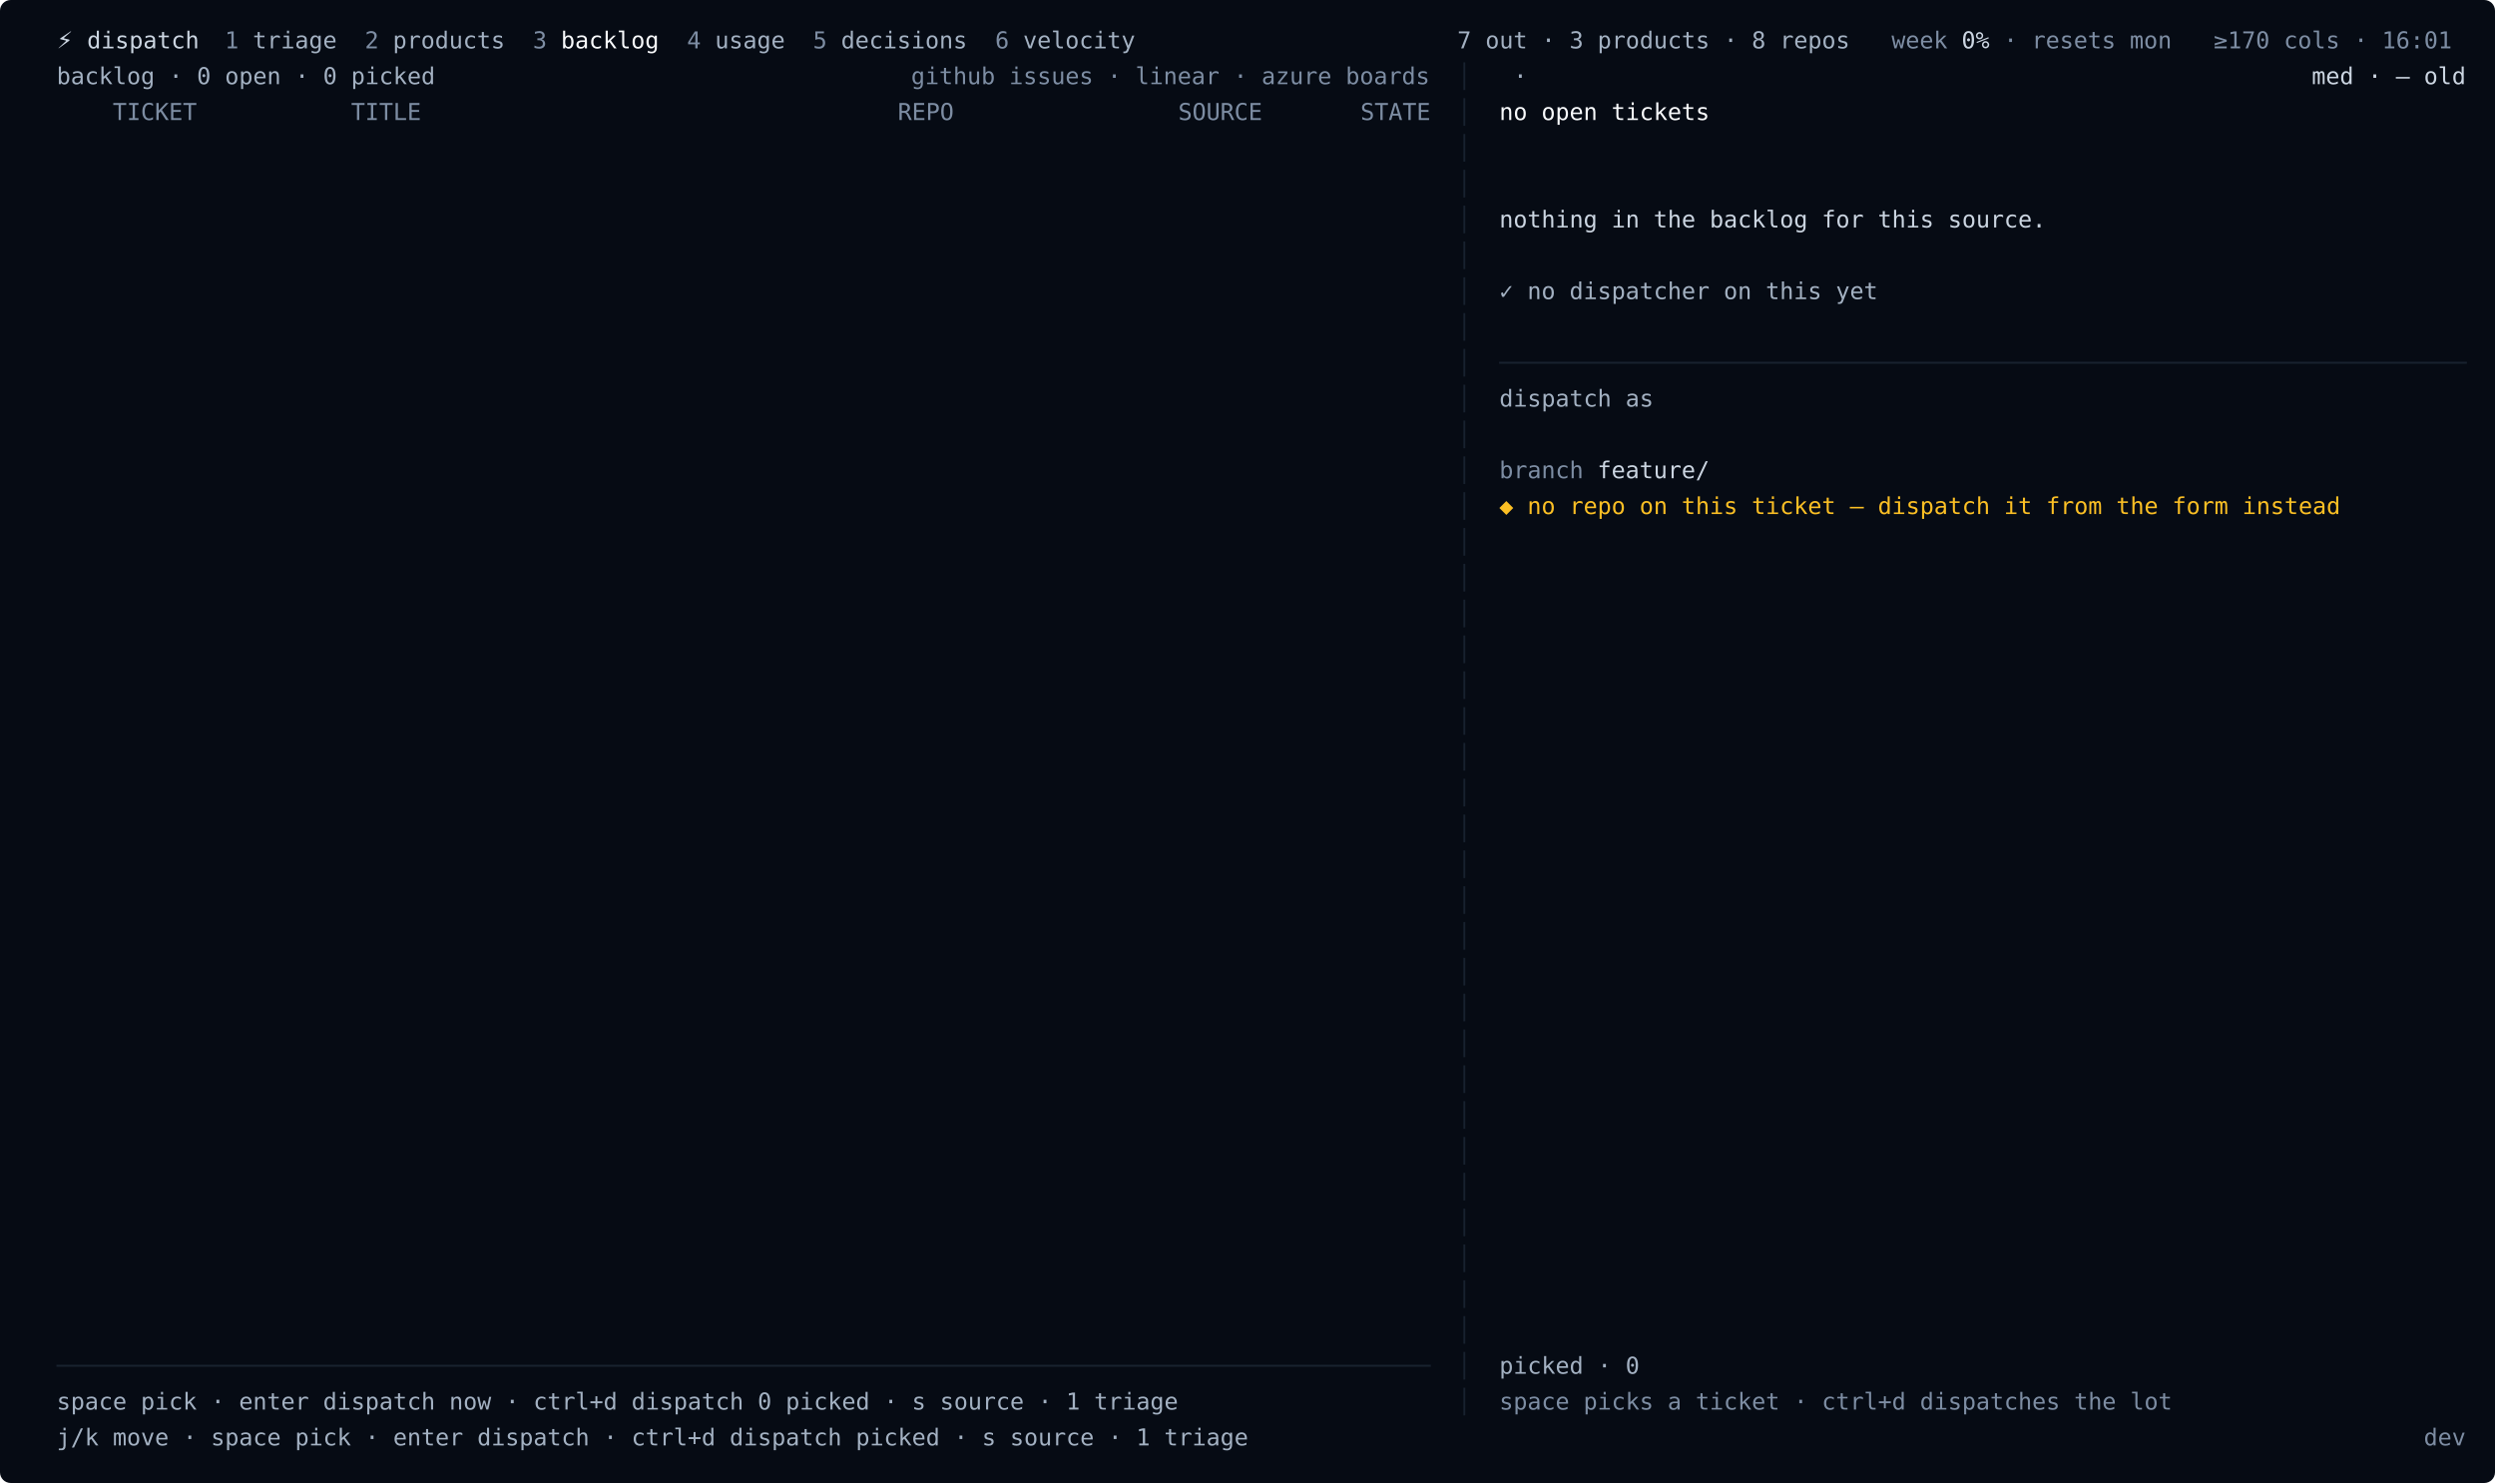
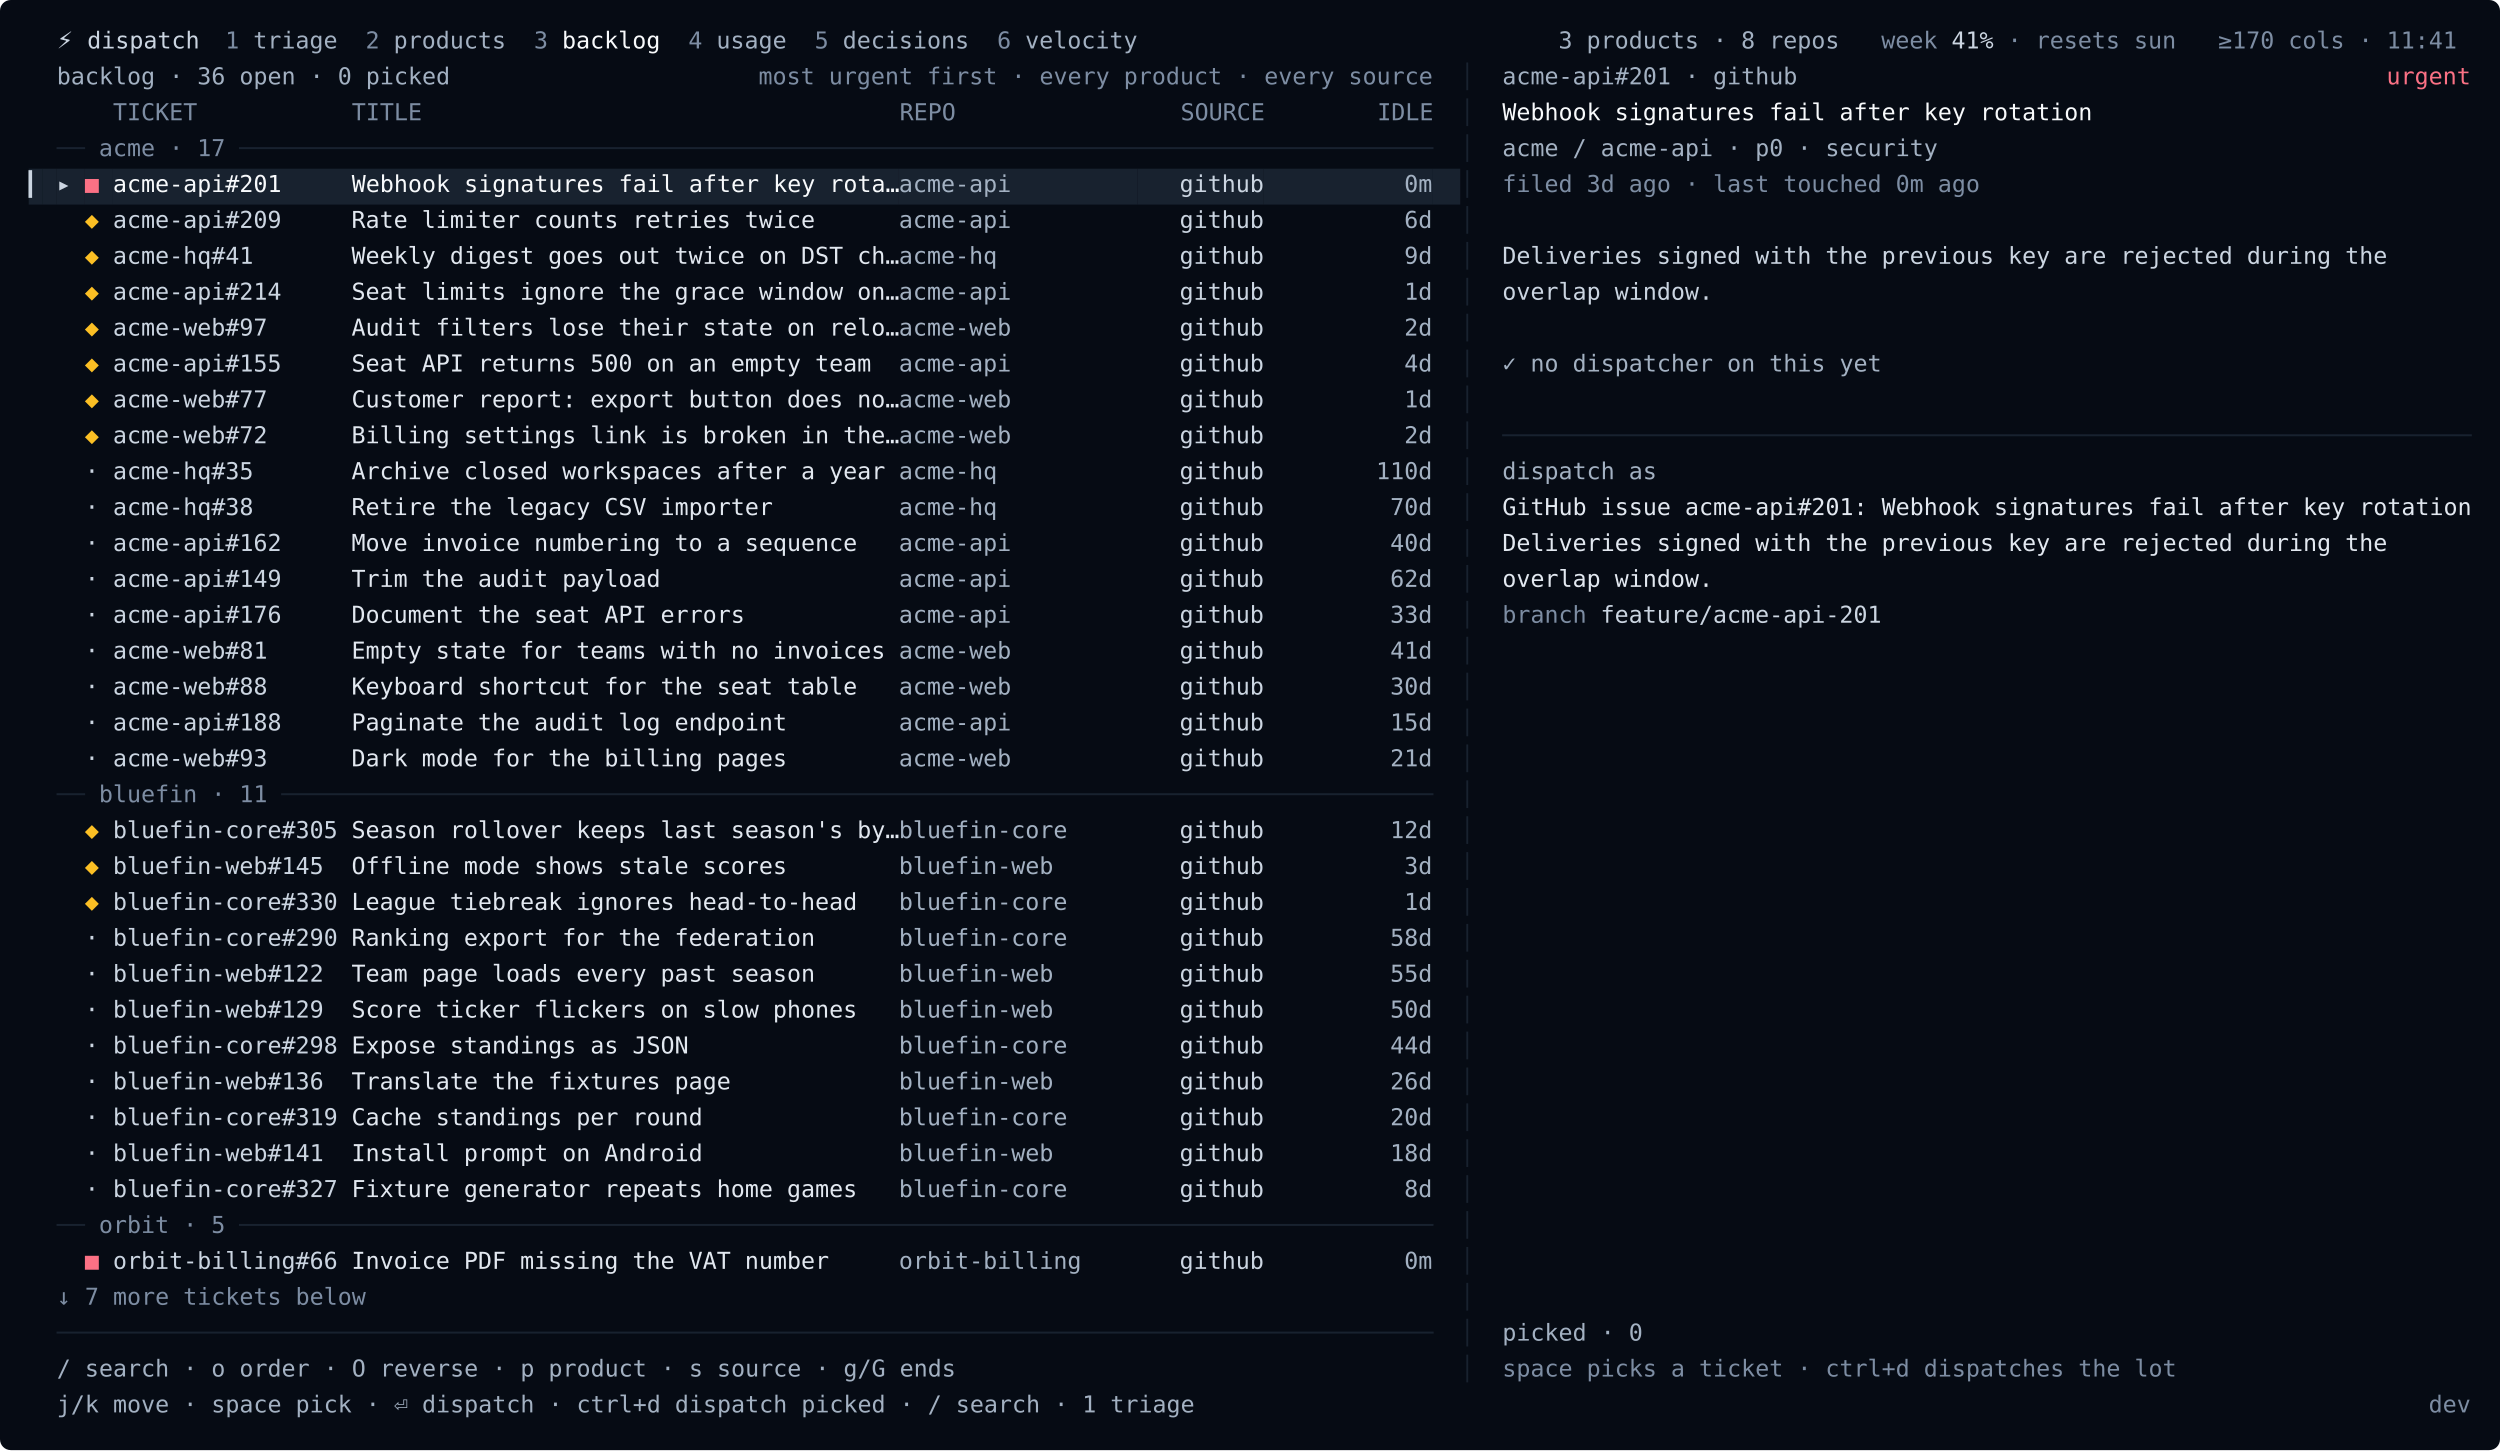
- <svg xmlns="http://www.w3.org/2000/svg" width="1393" height="828" viewBox="0 0 1393 828" role="img" aria-label="The backlog lens">
-   <rect width="1393" height="828" rx="6" fill="#060b14" />
+ <svg xmlns="http://www.w3.org/2000/svg" width="1393" height="808" viewBox="0 0 1393 808" role="img" aria-label="The backlog lens">
+   <rect width="1393" height="808" rx="6" fill="#060b14" />
  <g font-family="ui-monospace, SFMono-Regular, Menlo, Consolas, 'DejaVu Sans Mono', monospace" font-size="13.0" xml:space="preserve">
+     <rect x="16.00" y="94.00" width="7.82" height="20.00" fill="#18222f" />
+     <rect x="23.82" y="94.00" width="7.82" height="20.00" fill="#18222f" />
+     <rect x="31.64" y="94.00" width="15.64" height="20.00" fill="#18222f" />
+     <rect x="47.28" y="94.00" width="15.64" height="20.00" fill="#18222f" />
+     <rect x="62.92" y="94.00" width="437.92" height="20.00" fill="#18222f" />
+     <rect x="500.84" y="94.00" width="132.94" height="20.00" fill="#18222f" />
+     <rect x="633.78" y="94.00" width="70.38" height="20.00" fill="#18222f" />
+     <rect x="704.16" y="94.00" width="93.84" height="20.00" fill="#18222f" />
+     <rect x="798.00" y="94.00" width="15.64" height="20.00" fill="#18222f" />
    <text xml:space="preserve" y="27.00" fill="#e2e8f0">
      <tspan x="16.00">  </tspan>
      <tspan x="31.64" fill="#cbd5e1">⚡ dispatch</tspan>
      <tspan x="109.84">  </tspan>
      <tspan x="125.48" fill="#7d8da3">1 </tspan>
      <tspan x="141.12" fill="#a3b1c2">triage</tspan>
      <tspan x="188.04">  </tspan>
      <tspan x="203.68" fill="#7d8da3">2 </tspan>
      <tspan x="219.32" fill="#a3b1c2">products</tspan>
      <tspan x="281.88">  </tspan>
      <tspan x="297.52" fill="#7d8da3">3 </tspan>
      <tspan x="313.16" fill="#f8fafc">backlog</tspan>
      <tspan x="367.90">  </tspan>
      <tspan x="383.54" fill="#7d8da3">4 </tspan>
      <tspan x="399.18" fill="#a3b1c2">usage</tspan>
      <tspan x="438.28">  </tspan>
      <tspan x="453.92" fill="#7d8da3">5 </tspan>
      <tspan x="469.56" fill="#a3b1c2">decisions</tspan>
      <tspan x="539.94">  </tspan>
      <tspan x="555.58" fill="#7d8da3">6 </tspan>
      <tspan x="571.22" fill="#a3b1c2">velocity</tspan>
-       <tspan x="633.78">                       </tspan>
-       <tspan x="813.64" fill="#a3b1c2">7 out · 3 products · 8 repos</tspan>
-       <tspan x="1032.60">   </tspan>
-       <tspan x="1056.06" fill="#7d8da3">week </tspan>
-       <tspan x="1095.16" fill="#cbd5e1">0%</tspan>
-       <tspan x="1110.80" fill="#7d8da3"> · resets mon</tspan>
+       <tspan x="633.78">                              </tspan>
+       <tspan x="868.38" fill="#a3b1c2">3 products · 8 repos</tspan>
+       <tspan x="1024.78">   </tspan>
+       <tspan x="1048.24" fill="#7d8da3">week </tspan>
+       <tspan x="1087.34" fill="#cbd5e1">41%</tspan>
+       <tspan x="1110.80" fill="#7d8da3"> · resets sun</tspan>
      <tspan x="1212.46">   </tspan>
-       <tspan x="1235.92" fill="#7d8da3">≥170 cols · 16:01</tspan>
+       <tspan x="1235.92" fill="#7d8da3">≥170 cols · 11:41</tspan>
    </text>
    <text xml:space="preserve" y="47.00" fill="#e2e8f0">
      <tspan x="16.00">  </tspan>
-       <tspan x="31.64" fill="#a3b1c2">backlog · 0 open · 0 picked</tspan>
-       <tspan x="242.78">                                  </tspan>
-       <tspan x="508.66" fill="#7d8da3">github issues · linear · azure boards</tspan>
-       <tspan x="798.00">  </tspan>
-       <tspan x="813.64" fill="#18222f">│</tspan>
-       <tspan x="821.46">  </tspan>
-       <tspan x="837.10" fill="#a3b1c2"> · </tspan>
-       <tspan x="860.56">                                                       </tspan>
-       <tspan x="1290.66" fill="#cbd5e1">med · — old</tspan>
+       <tspan x="31.64" fill="#a3b1c2">backlog · 36 open · 0 picked</tspan>
+       <tspan x="250.60">                      </tspan>
+       <tspan x="422.64" fill="#7d8da3">most urgent first · every product · every source</tspan>
+       <tspan x="798.00">  </tspan>
+       <tspan x="813.64" fill="#18222f">│</tspan>
+       <tspan x="821.46">  </tspan>
+       <tspan x="837.10" fill="#a3b1c2">acme-api#201 · github</tspan>
+       <tspan x="1001.32">                                          </tspan>
+       <tspan x="1329.76" fill="#fb7185">urgent</tspan>
    </text>
    <text xml:space="preserve" y="67.00" fill="#e2e8f0">
      <tspan x="16.00">  </tspan>
-       <tspan x="31.64" fill="#7d8da3">    TICKET           TITLE                                  REPO                SOURCE       STATE</tspan>
-       <tspan x="798.00">  </tspan>
-       <tspan x="813.64" fill="#18222f">│</tspan>
-       <tspan x="821.46">  </tspan>
-       <tspan x="837.10" fill="#f8fafc">no open tickets</tspan>
+       <tspan x="31.64" fill="#7d8da3">    TICKET           TITLE                                  REPO                SOURCE        IDLE</tspan>
+       <tspan x="798.00">  </tspan>
+       <tspan x="813.64" fill="#18222f">│</tspan>
+       <tspan x="821.46">  </tspan>
+       <tspan x="837.10" fill="#f8fafc">Webhook signatures fail after key rotation</tspan>
    </text>
    <text xml:space="preserve" y="87.00" fill="#e2e8f0">
-       <tspan x="16.00">                                                                                                      </tspan>
-       <tspan x="813.64" fill="#18222f">│</tspan>
+       <tspan x="16.00">  </tspan>
+       <tspan x="31.64" fill="#18222f">── </tspan>
+       <tspan x="55.10" fill="#7d8da3">acme · 17 </tspan>
+       <tspan x="133.30" fill="#18222f">─────────────────────────────────────────────────────────────────────────────────────</tspan>
+       <tspan x="798.00">  </tspan>
+       <tspan x="813.64" fill="#18222f">│</tspan>
+       <tspan x="821.46">  </tspan>
+       <tspan x="837.10" fill="#a3b1c2">acme / acme-api · p0 · security</tspan>
    </text>
    <text xml:space="preserve" y="107.00" fill="#e2e8f0">
-       <tspan x="16.00">                                                                                                      </tspan>
-       <tspan x="813.64" fill="#18222f">│</tspan>
+       <tspan x="16.00" fill="#cbd5e1">▎</tspan>
+       <tspan x="23.82"> </tspan>
+       <tspan x="31.64" fill="#cbd5e1">▸ </tspan>
+       <tspan x="47.28" fill="#fb7185">■ </tspan>
+       <tspan x="62.92" fill="#f8fafc">acme-api#201     Webhook signatures fail after key rota…</tspan>
+       <tspan x="500.84" fill="#a3b1c2">acme-api         </tspan>
+       <tspan x="633.78" fill="#cbd5e1">   github</tspan>
+       <tspan x="704.16" fill="#a3b1c2">          0m</tspan>
+       <tspan x="798.00">  </tspan>
+       <tspan x="813.64" fill="#18222f">│</tspan>
+       <tspan x="821.46">  </tspan>
+       <tspan x="837.10" fill="#7d8da3">filed 3d ago · last touched 0m ago</tspan>
    </text>
    <text xml:space="preserve" y="127.00" fill="#e2e8f0">
-       <tspan x="16.00">                                                                                                      </tspan>
-       <tspan x="813.64" fill="#18222f">│</tspan>
-       <tspan x="821.46">  </tspan>
-       <tspan x="837.10" fill="#cbd5e1">nothing in the backlog for this source.</tspan>
+       <tspan x="16.00">  </tspan>
+       <tspan x="31.64" fill="#cbd5e1">  </tspan>
+       <tspan x="47.28" fill="#fbbf24">◆ </tspan>
+       <tspan x="62.92" fill="#cbd5e1">acme-api#209     </tspan>
+       <tspan x="195.86">Rate limiter counts retries twice      </tspan>
+       <tspan x="500.84" fill="#a3b1c2">acme-api         </tspan>
+       <tspan x="633.78" fill="#cbd5e1">   github</tspan>
+       <tspan x="704.16" fill="#a3b1c2">          6d</tspan>
+       <tspan x="798.00">  </tspan>
+       <tspan x="813.64" fill="#18222f">│</tspan>
    </text>
    <text xml:space="preserve" y="147.00" fill="#e2e8f0">
-       <tspan x="16.00">                                                                                                      </tspan>
-       <tspan x="813.64" fill="#18222f">│</tspan>
+       <tspan x="16.00">  </tspan>
+       <tspan x="31.64" fill="#cbd5e1">  </tspan>
+       <tspan x="47.28" fill="#fbbf24">◆ </tspan>
+       <tspan x="62.92" fill="#cbd5e1">acme-hq#41       </tspan>
+       <tspan x="195.86">Weekly digest goes out twice on DST ch…</tspan>
+       <tspan x="500.84" fill="#a3b1c2">acme-hq          </tspan>
+       <tspan x="633.78" fill="#cbd5e1">   github</tspan>
+       <tspan x="704.16" fill="#a3b1c2">          9d</tspan>
+       <tspan x="798.00">  </tspan>
+       <tspan x="813.64" fill="#18222f">│</tspan>
+       <tspan x="821.46">  </tspan>
+       <tspan x="837.10" fill="#cbd5e1">Deliveries signed with the previous key are rejected during the</tspan>
    </text>
    <text xml:space="preserve" y="167.00" fill="#e2e8f0">
-       <tspan x="16.00">                                                                                                      </tspan>
+       <tspan x="16.00">  </tspan>
+       <tspan x="31.64" fill="#cbd5e1">  </tspan>
+       <tspan x="47.28" fill="#fbbf24">◆ </tspan>
+       <tspan x="62.92" fill="#cbd5e1">acme-api#214     </tspan>
+       <tspan x="195.86">Seat limits ignore the grace window on…</tspan>
+       <tspan x="500.84" fill="#a3b1c2">acme-api         </tspan>
+       <tspan x="633.78" fill="#cbd5e1">   github</tspan>
+       <tspan x="704.16" fill="#a3b1c2">          1d</tspan>
+       <tspan x="798.00">  </tspan>
+       <tspan x="813.64" fill="#18222f">│</tspan>
+       <tspan x="821.46">  </tspan>
+       <tspan x="837.10" fill="#cbd5e1">overlap window.</tspan>
+     </text>
+     <text xml:space="preserve" y="187.00" fill="#e2e8f0">
+       <tspan x="16.00">  </tspan>
+       <tspan x="31.64" fill="#cbd5e1">  </tspan>
+       <tspan x="47.28" fill="#fbbf24">◆ </tspan>
+       <tspan x="62.92" fill="#cbd5e1">acme-web#97      </tspan>
+       <tspan x="195.86">Audit filters lose their state on relo…</tspan>
+       <tspan x="500.84" fill="#a3b1c2">acme-web         </tspan>
+       <tspan x="633.78" fill="#cbd5e1">   github</tspan>
+       <tspan x="704.16" fill="#a3b1c2">          2d</tspan>
+       <tspan x="798.00">  </tspan>
+       <tspan x="813.64" fill="#18222f">│</tspan>
+     </text>
+     <text xml:space="preserve" y="207.00" fill="#e2e8f0">
+       <tspan x="16.00">  </tspan>
+       <tspan x="31.64" fill="#cbd5e1">  </tspan>
+       <tspan x="47.28" fill="#fbbf24">◆ </tspan>
+       <tspan x="62.92" fill="#cbd5e1">acme-api#155     </tspan>
+       <tspan x="195.86">Seat API returns 500 on an empty team  </tspan>
+       <tspan x="500.84" fill="#a3b1c2">acme-api         </tspan>
+       <tspan x="633.78" fill="#cbd5e1">   github</tspan>
+       <tspan x="704.16" fill="#a3b1c2">          4d</tspan>
+       <tspan x="798.00">  </tspan>
      <tspan x="813.64" fill="#18222f">│</tspan>
      <tspan x="821.46">  </tspan>
      <tspan x="837.10" fill="#a3b1c2">✓ no dispatcher on this yet</tspan>
    </text>
-     <text xml:space="preserve" y="187.00" fill="#e2e8f0">
-       <tspan x="16.00">                                                                                                      </tspan>
-       <tspan x="813.64" fill="#18222f">│</tspan>
-     </text>
-     <text xml:space="preserve" y="207.00" fill="#e2e8f0">
-       <tspan x="16.00">                                                                                                      </tspan>
+     <text xml:space="preserve" y="227.00" fill="#e2e8f0">
+       <tspan x="16.00">  </tspan>
+       <tspan x="31.64" fill="#cbd5e1">  </tspan>
+       <tspan x="47.28" fill="#fbbf24">◆ </tspan>
+       <tspan x="62.92" fill="#cbd5e1">acme-web#77      </tspan>
+       <tspan x="195.86">Customer report: export button does no…</tspan>
+       <tspan x="500.84" fill="#a3b1c2">acme-web         </tspan>
+       <tspan x="633.78" fill="#cbd5e1">   github</tspan>
+       <tspan x="704.16" fill="#a3b1c2">          1d</tspan>
+       <tspan x="798.00">  </tspan>
+       <tspan x="813.64" fill="#18222f">│</tspan>
+     </text>
+     <text xml:space="preserve" y="247.00" fill="#e2e8f0">
+       <tspan x="16.00">  </tspan>
+       <tspan x="31.64" fill="#cbd5e1">  </tspan>
+       <tspan x="47.28" fill="#fbbf24">◆ </tspan>
+       <tspan x="62.92" fill="#cbd5e1">acme-web#72      </tspan>
+       <tspan x="195.86">Billing settings link is broken in the…</tspan>
+       <tspan x="500.84" fill="#a3b1c2">acme-web         </tspan>
+       <tspan x="633.78" fill="#cbd5e1">   github</tspan>
+       <tspan x="704.16" fill="#a3b1c2">          2d</tspan>
+       <tspan x="798.00">  </tspan>
      <tspan x="813.64" fill="#18222f">│</tspan>
      <tspan x="821.46">  </tspan>
      <tspan x="837.10" fill="#18222f">─────────────────────────────────────────────────────────────────────</tspan>
    </text>
-     <text xml:space="preserve" y="227.00" fill="#e2e8f0">
-       <tspan x="16.00">                                                                                                      </tspan>
+     <text xml:space="preserve" y="267.00" fill="#e2e8f0">
+       <tspan x="16.00">  </tspan>
+       <tspan x="31.64" fill="#cbd5e1">  · acme-hq#35       </tspan>
+       <tspan x="195.86">Archive closed workspaces after a year </tspan>
+       <tspan x="500.84" fill="#a3b1c2">acme-hq          </tspan>
+       <tspan x="633.78" fill="#cbd5e1">   github</tspan>
+       <tspan x="704.16" fill="#a3b1c2">        110d</tspan>
+       <tspan x="798.00">  </tspan>
      <tspan x="813.64" fill="#18222f">│</tspan>
      <tspan x="821.46">  </tspan>
      <tspan x="837.10" fill="#a3b1c2">dispatch as</tspan>
    </text>
-     <text xml:space="preserve" y="247.00" fill="#e2e8f0">
-       <tspan x="16.00">                                                                                                      </tspan>
-       <tspan x="813.64" fill="#18222f">│</tspan>
-     </text>
-     <text xml:space="preserve" y="267.00" fill="#e2e8f0">
-       <tspan x="16.00">                                                                                                      </tspan>
+     <text xml:space="preserve" y="287.00" fill="#e2e8f0">
+       <tspan x="16.00">  </tspan>
+       <tspan x="31.64" fill="#cbd5e1">  · acme-hq#38       </tspan>
+       <tspan x="195.86">Retire the legacy CSV importer         </tspan>
+       <tspan x="500.84" fill="#a3b1c2">acme-hq          </tspan>
+       <tspan x="633.78" fill="#cbd5e1">   github</tspan>
+       <tspan x="704.16" fill="#a3b1c2">         70d</tspan>
+       <tspan x="798.00">  </tspan>
+       <tspan x="813.64" fill="#18222f">│</tspan>
+       <tspan x="821.46">  </tspan>
+       <tspan x="837.10">GitHub issue acme-api#201: Webhook signatures fail after key rotation</tspan>
+     </text>
+     <text xml:space="preserve" y="307.00" fill="#e2e8f0">
+       <tspan x="16.00">  </tspan>
+       <tspan x="31.64" fill="#cbd5e1">  · acme-api#162     </tspan>
+       <tspan x="195.86">Move invoice numbering to a sequence   </tspan>
+       <tspan x="500.84" fill="#a3b1c2">acme-api         </tspan>
+       <tspan x="633.78" fill="#cbd5e1">   github</tspan>
+       <tspan x="704.16" fill="#a3b1c2">         40d</tspan>
+       <tspan x="798.00">  </tspan>
+       <tspan x="813.64" fill="#18222f">│</tspan>
+       <tspan x="821.46">  </tspan>
+       <tspan x="837.10">Deliveries signed with the previous key are rejected during the</tspan>
+     </text>
+     <text xml:space="preserve" y="327.00" fill="#e2e8f0">
+       <tspan x="16.00">  </tspan>
+       <tspan x="31.64" fill="#cbd5e1">  · acme-api#149     </tspan>
+       <tspan x="195.86">Trim the audit payload                 </tspan>
+       <tspan x="500.84" fill="#a3b1c2">acme-api         </tspan>
+       <tspan x="633.78" fill="#cbd5e1">   github</tspan>
+       <tspan x="704.16" fill="#a3b1c2">         62d</tspan>
+       <tspan x="798.00">  </tspan>
+       <tspan x="813.64" fill="#18222f">│</tspan>
+       <tspan x="821.46">  </tspan>
+       <tspan x="837.10">overlap window.</tspan>
+     </text>
+     <text xml:space="preserve" y="347.00" fill="#e2e8f0">
+       <tspan x="16.00">  </tspan>
+       <tspan x="31.64" fill="#cbd5e1">  · acme-api#176     </tspan>
+       <tspan x="195.86">Document the seat API errors           </tspan>
+       <tspan x="500.84" fill="#a3b1c2">acme-api         </tspan>
+       <tspan x="633.78" fill="#cbd5e1">   github</tspan>
+       <tspan x="704.16" fill="#a3b1c2">         33d</tspan>
+       <tspan x="798.00">  </tspan>
      <tspan x="813.64" fill="#18222f">│</tspan>
      <tspan x="821.46">  </tspan>
      <tspan x="837.10" fill="#7d8da3">branch </tspan>
-       <tspan x="891.84" fill="#cbd5e1">feature/</tspan>
-     </text>
-     <text xml:space="preserve" y="287.00" fill="#e2e8f0">
-       <tspan x="16.00">                                                                                                      </tspan>
-       <tspan x="813.64" fill="#18222f">│</tspan>
-       <tspan x="821.46">  </tspan>
-       <tspan x="837.10" fill="#fbbf24">◆ no repo on this ticket — dispatch it from the form instead</tspan>
-     </text>
-     <text xml:space="preserve" y="307.00" fill="#e2e8f0">
-       <tspan x="16.00">                                                                                                      </tspan>
-       <tspan x="813.64" fill="#18222f">│</tspan>
-     </text>
-     <text xml:space="preserve" y="327.00" fill="#e2e8f0">
-       <tspan x="16.00">                                                                                                      </tspan>
-       <tspan x="813.64" fill="#18222f">│</tspan>
-     </text>
-     <text xml:space="preserve" y="347.00" fill="#e2e8f0">
-       <tspan x="16.00">                                                                                                      </tspan>
-       <tspan x="813.64" fill="#18222f">│</tspan>
+       <tspan x="891.84" fill="#cbd5e1">feature/acme-api-201</tspan>
    </text>
    <text xml:space="preserve" y="367.00" fill="#e2e8f0">
-       <tspan x="16.00">                                                                                                      </tspan>
+       <tspan x="16.00">  </tspan>
+       <tspan x="31.64" fill="#cbd5e1">  · acme-web#81      </tspan>
+       <tspan x="195.86">Empty state for teams with no invoices </tspan>
+       <tspan x="500.84" fill="#a3b1c2">acme-web         </tspan>
+       <tspan x="633.78" fill="#cbd5e1">   github</tspan>
+       <tspan x="704.16" fill="#a3b1c2">         41d</tspan>
+       <tspan x="798.00">  </tspan>
      <tspan x="813.64" fill="#18222f">│</tspan>
    </text>
    <text xml:space="preserve" y="387.00" fill="#e2e8f0">
-       <tspan x="16.00">                                                                                                      </tspan>
+       <tspan x="16.00">  </tspan>
+       <tspan x="31.64" fill="#cbd5e1">  · acme-web#88      </tspan>
+       <tspan x="195.86">Keyboard shortcut for the seat table   </tspan>
+       <tspan x="500.84" fill="#a3b1c2">acme-web         </tspan>
+       <tspan x="633.78" fill="#cbd5e1">   github</tspan>
+       <tspan x="704.16" fill="#a3b1c2">         30d</tspan>
+       <tspan x="798.00">  </tspan>
      <tspan x="813.64" fill="#18222f">│</tspan>
    </text>
    <text xml:space="preserve" y="407.00" fill="#e2e8f0">
-       <tspan x="16.00">                                                                                                      </tspan>
+       <tspan x="16.00">  </tspan>
+       <tspan x="31.64" fill="#cbd5e1">  · acme-api#188     </tspan>
+       <tspan x="195.86">Paginate the audit log endpoint        </tspan>
+       <tspan x="500.84" fill="#a3b1c2">acme-api         </tspan>
+       <tspan x="633.78" fill="#cbd5e1">   github</tspan>
+       <tspan x="704.16" fill="#a3b1c2">         15d</tspan>
+       <tspan x="798.00">  </tspan>
      <tspan x="813.64" fill="#18222f">│</tspan>
    </text>
    <text xml:space="preserve" y="427.00" fill="#e2e8f0">
-       <tspan x="16.00">                                                                                                      </tspan>
+       <tspan x="16.00">  </tspan>
+       <tspan x="31.64" fill="#cbd5e1">  · acme-web#93      </tspan>
+       <tspan x="195.86">Dark mode for the billing pages        </tspan>
+       <tspan x="500.84" fill="#a3b1c2">acme-web         </tspan>
+       <tspan x="633.78" fill="#cbd5e1">   github</tspan>
+       <tspan x="704.16" fill="#a3b1c2">         21d</tspan>
+       <tspan x="798.00">  </tspan>
      <tspan x="813.64" fill="#18222f">│</tspan>
    </text>
    <text xml:space="preserve" y="447.00" fill="#e2e8f0">
-       <tspan x="16.00">                                                                                                      </tspan>
+       <tspan x="16.00">  </tspan>
+       <tspan x="31.64" fill="#18222f">── </tspan>
+       <tspan x="55.10" fill="#7d8da3">bluefin · 11 </tspan>
+       <tspan x="156.76" fill="#18222f">──────────────────────────────────────────────────────────────────────────────────</tspan>
+       <tspan x="798.00">  </tspan>
      <tspan x="813.64" fill="#18222f">│</tspan>
    </text>
    <text xml:space="preserve" y="467.00" fill="#e2e8f0">
-       <tspan x="16.00">                                                                                                      </tspan>
+       <tspan x="16.00">  </tspan>
+       <tspan x="31.64" fill="#cbd5e1">  </tspan>
+       <tspan x="47.28" fill="#fbbf24">◆ </tspan>
+       <tspan x="62.92" fill="#cbd5e1">bluefin-core#305 </tspan>
+       <tspan x="195.86">Season rollover keeps last season's by…</tspan>
+       <tspan x="500.84" fill="#a3b1c2">bluefin-core     </tspan>
+       <tspan x="633.78" fill="#cbd5e1">   github</tspan>
+       <tspan x="704.16" fill="#a3b1c2">         12d</tspan>
+       <tspan x="798.00">  </tspan>
      <tspan x="813.64" fill="#18222f">│</tspan>
    </text>
    <text xml:space="preserve" y="487.00" fill="#e2e8f0">
-       <tspan x="16.00">                                                                                                      </tspan>
+       <tspan x="16.00">  </tspan>
+       <tspan x="31.64" fill="#cbd5e1">  </tspan>
+       <tspan x="47.28" fill="#fbbf24">◆ </tspan>
+       <tspan x="62.92" fill="#cbd5e1">bluefin-web#145  </tspan>
+       <tspan x="195.86">Offline mode shows stale scores        </tspan>
+       <tspan x="500.84" fill="#a3b1c2">bluefin-web      </tspan>
+       <tspan x="633.78" fill="#cbd5e1">   github</tspan>
+       <tspan x="704.16" fill="#a3b1c2">          3d</tspan>
+       <tspan x="798.00">  </tspan>
      <tspan x="813.64" fill="#18222f">│</tspan>
    </text>
    <text xml:space="preserve" y="507.00" fill="#e2e8f0">
-       <tspan x="16.00">                                                                                                      </tspan>
+       <tspan x="16.00">  </tspan>
+       <tspan x="31.64" fill="#cbd5e1">  </tspan>
+       <tspan x="47.28" fill="#fbbf24">◆ </tspan>
+       <tspan x="62.92" fill="#cbd5e1">bluefin-core#330 </tspan>
+       <tspan x="195.86">League tiebreak ignores head-to-head   </tspan>
+       <tspan x="500.84" fill="#a3b1c2">bluefin-core     </tspan>
+       <tspan x="633.78" fill="#cbd5e1">   github</tspan>
+       <tspan x="704.16" fill="#a3b1c2">          1d</tspan>
+       <tspan x="798.00">  </tspan>
      <tspan x="813.64" fill="#18222f">│</tspan>
    </text>
    <text xml:space="preserve" y="527.00" fill="#e2e8f0">
-       <tspan x="16.00">                                                                                                      </tspan>
+       <tspan x="16.00">  </tspan>
+       <tspan x="31.64" fill="#cbd5e1">  · bluefin-core#290 </tspan>
+       <tspan x="195.86">Ranking export for the federation      </tspan>
+       <tspan x="500.84" fill="#a3b1c2">bluefin-core     </tspan>
+       <tspan x="633.78" fill="#cbd5e1">   github</tspan>
+       <tspan x="704.16" fill="#a3b1c2">         58d</tspan>
+       <tspan x="798.00">  </tspan>
      <tspan x="813.64" fill="#18222f">│</tspan>
    </text>
    <text xml:space="preserve" y="547.00" fill="#e2e8f0">
-       <tspan x="16.00">                                                                                                      </tspan>
+       <tspan x="16.00">  </tspan>
+       <tspan x="31.64" fill="#cbd5e1">  · bluefin-web#122  </tspan>
+       <tspan x="195.86">Team page loads every past season      </tspan>
+       <tspan x="500.84" fill="#a3b1c2">bluefin-web      </tspan>
+       <tspan x="633.78" fill="#cbd5e1">   github</tspan>
+       <tspan x="704.16" fill="#a3b1c2">         55d</tspan>
+       <tspan x="798.00">  </tspan>
      <tspan x="813.64" fill="#18222f">│</tspan>
    </text>
    <text xml:space="preserve" y="567.00" fill="#e2e8f0">
-       <tspan x="16.00">                                                                                                      </tspan>
+       <tspan x="16.00">  </tspan>
+       <tspan x="31.64" fill="#cbd5e1">  · bluefin-web#129  </tspan>
+       <tspan x="195.86">Score ticker flickers on slow phones   </tspan>
+       <tspan x="500.84" fill="#a3b1c2">bluefin-web      </tspan>
+       <tspan x="633.78" fill="#cbd5e1">   github</tspan>
+       <tspan x="704.16" fill="#a3b1c2">         50d</tspan>
+       <tspan x="798.00">  </tspan>
      <tspan x="813.64" fill="#18222f">│</tspan>
    </text>
    <text xml:space="preserve" y="587.00" fill="#e2e8f0">
-       <tspan x="16.00">                                                                                                      </tspan>
+       <tspan x="16.00">  </tspan>
+       <tspan x="31.64" fill="#cbd5e1">  · bluefin-core#298 </tspan>
+       <tspan x="195.86">Expose standings as JSON               </tspan>
+       <tspan x="500.84" fill="#a3b1c2">bluefin-core     </tspan>
+       <tspan x="633.78" fill="#cbd5e1">   github</tspan>
+       <tspan x="704.16" fill="#a3b1c2">         44d</tspan>
+       <tspan x="798.00">  </tspan>
      <tspan x="813.64" fill="#18222f">│</tspan>
    </text>
    <text xml:space="preserve" y="607.00" fill="#e2e8f0">
-       <tspan x="16.00">                                                                                                      </tspan>
+       <tspan x="16.00">  </tspan>
+       <tspan x="31.64" fill="#cbd5e1">  · bluefin-web#136  </tspan>
+       <tspan x="195.86">Translate the fixtures page            </tspan>
+       <tspan x="500.84" fill="#a3b1c2">bluefin-web      </tspan>
+       <tspan x="633.78" fill="#cbd5e1">   github</tspan>
+       <tspan x="704.16" fill="#a3b1c2">         26d</tspan>
+       <tspan x="798.00">  </tspan>
      <tspan x="813.64" fill="#18222f">│</tspan>
    </text>
    <text xml:space="preserve" y="627.00" fill="#e2e8f0">
-       <tspan x="16.00">                                                                                                      </tspan>
+       <tspan x="16.00">  </tspan>
+       <tspan x="31.64" fill="#cbd5e1">  · bluefin-core#319 </tspan>
+       <tspan x="195.86">Cache standings per round              </tspan>
+       <tspan x="500.84" fill="#a3b1c2">bluefin-core     </tspan>
+       <tspan x="633.78" fill="#cbd5e1">   github</tspan>
+       <tspan x="704.16" fill="#a3b1c2">         20d</tspan>
+       <tspan x="798.00">  </tspan>
      <tspan x="813.64" fill="#18222f">│</tspan>
    </text>
    <text xml:space="preserve" y="647.00" fill="#e2e8f0">
-       <tspan x="16.00">                                                                                                      </tspan>
+       <tspan x="16.00">  </tspan>
+       <tspan x="31.64" fill="#cbd5e1">  · bluefin-web#141  </tspan>
+       <tspan x="195.86">Install prompt on Android              </tspan>
+       <tspan x="500.84" fill="#a3b1c2">bluefin-web      </tspan>
+       <tspan x="633.78" fill="#cbd5e1">   github</tspan>
+       <tspan x="704.16" fill="#a3b1c2">         18d</tspan>
+       <tspan x="798.00">  </tspan>
      <tspan x="813.64" fill="#18222f">│</tspan>
    </text>
    <text xml:space="preserve" y="667.00" fill="#e2e8f0">
-       <tspan x="16.00">                                                                                                      </tspan>
+       <tspan x="16.00">  </tspan>
+       <tspan x="31.64" fill="#cbd5e1">  · bluefin-core#327 </tspan>
+       <tspan x="195.86">Fixture generator repeats home games   </tspan>
+       <tspan x="500.84" fill="#a3b1c2">bluefin-core     </tspan>
+       <tspan x="633.78" fill="#cbd5e1">   github</tspan>
+       <tspan x="704.16" fill="#a3b1c2">          8d</tspan>
+       <tspan x="798.00">  </tspan>
      <tspan x="813.64" fill="#18222f">│</tspan>
    </text>
    <text xml:space="preserve" y="687.00" fill="#e2e8f0">
-       <tspan x="16.00">                                                                                                      </tspan>
+       <tspan x="16.00">  </tspan>
+       <tspan x="31.64" fill="#18222f">── </tspan>
+       <tspan x="55.10" fill="#7d8da3">orbit · 5 </tspan>
+       <tspan x="133.30" fill="#18222f">─────────────────────────────────────────────────────────────────────────────────────</tspan>
+       <tspan x="798.00">  </tspan>
      <tspan x="813.64" fill="#18222f">│</tspan>
    </text>
    <text xml:space="preserve" y="707.00" fill="#e2e8f0">
-       <tspan x="16.00">                                                                                                      </tspan>
+       <tspan x="16.00">  </tspan>
+       <tspan x="31.64" fill="#cbd5e1">  </tspan>
+       <tspan x="47.28" fill="#fb7185">■ </tspan>
+       <tspan x="62.92" fill="#cbd5e1">orbit-billing#66 </tspan>
+       <tspan x="195.86">Invoice PDF missing the VAT number     </tspan>
+       <tspan x="500.84" fill="#a3b1c2">orbit-billing    </tspan>
+       <tspan x="633.78" fill="#cbd5e1">   github</tspan>
+       <tspan x="704.16" fill="#a3b1c2">          0m</tspan>
+       <tspan x="798.00">  </tspan>
      <tspan x="813.64" fill="#18222f">│</tspan>
    </text>
    <text xml:space="preserve" y="727.00" fill="#e2e8f0">
-       <tspan x="16.00">                                                                                                      </tspan>
+       <tspan x="16.00">  </tspan>
+       <tspan x="31.64" fill="#7d8da3">↓ 7 more tickets below</tspan>
+       <tspan x="203.68">                                                                              </tspan>
      <tspan x="813.64" fill="#18222f">│</tspan>
    </text>
    <text xml:space="preserve" y="747.00" fill="#e2e8f0">
-       <tspan x="16.00">                                                                                                      </tspan>
-       <tspan x="813.64" fill="#18222f">│</tspan>
+       <tspan x="16.00">  </tspan>
+       <tspan x="31.64" fill="#18222f">──────────────────────────────────────────────────────────────────────────────────────────────────</tspan>
+       <tspan x="798.00">  </tspan>
+       <tspan x="813.64" fill="#18222f">│</tspan>
+       <tspan x="821.46">  </tspan>
+       <tspan x="837.10" fill="#a3b1c2">picked · 0</tspan>
    </text>
    <text xml:space="preserve" y="767.00" fill="#e2e8f0">
      <tspan x="16.00">  </tspan>
-       <tspan x="31.64" fill="#18222f">──────────────────────────────────────────────────────────────────────────────────────────────────</tspan>
-       <tspan x="798.00">  </tspan>
-       <tspan x="813.64" fill="#18222f">│</tspan>
-       <tspan x="821.46">  </tspan>
-       <tspan x="837.10" fill="#a3b1c2">picked · 0</tspan>
+       <tspan x="31.64" fill="#a3b1c2">/ search · o order · O reverse · p product · s source · g/G ends</tspan>
+       <tspan x="532.12">                                    </tspan>
+       <tspan x="813.64" fill="#18222f">│</tspan>
+       <tspan x="821.46">  </tspan>
+       <tspan x="837.10" fill="#7d8da3">space picks a ticket · ctrl+d dispatches the lot</tspan>
    </text>
    <text xml:space="preserve" y="787.00" fill="#e2e8f0">
      <tspan x="16.00">  </tspan>
-       <tspan x="31.64" fill="#a3b1c2">space pick · enter dispatch now · ctrl+d dispatch 0 picked · s source · 1 triage</tspan>
-       <tspan x="657.24">                    </tspan>
-       <tspan x="813.64" fill="#18222f">│</tspan>
-       <tspan x="821.46">  </tspan>
-       <tspan x="837.10" fill="#7d8da3">space picks a ticket · ctrl+d dispatches the lot</tspan>
-     </text>
-     <text xml:space="preserve" y="807.00" fill="#e2e8f0">
-       <tspan x="16.00">  </tspan>
-       <tspan x="31.64" fill="#a3b1c2">j/k move · space pick · enter dispatch · ctrl+d dispatch picked · s source · 1 triage</tspan>
-       <tspan x="696.34">                                                                                    </tspan>
+       <tspan x="31.64" fill="#a3b1c2">j/k move · space pick · ⏎ dispatch · ctrl+d dispatch picked · / search · 1 triage</tspan>
+       <tspan x="665.06">                                                                                        </tspan>
      <tspan x="1353.22" fill="#7d8da3">dev</tspan>
    </text>
  </g>
</svg>
